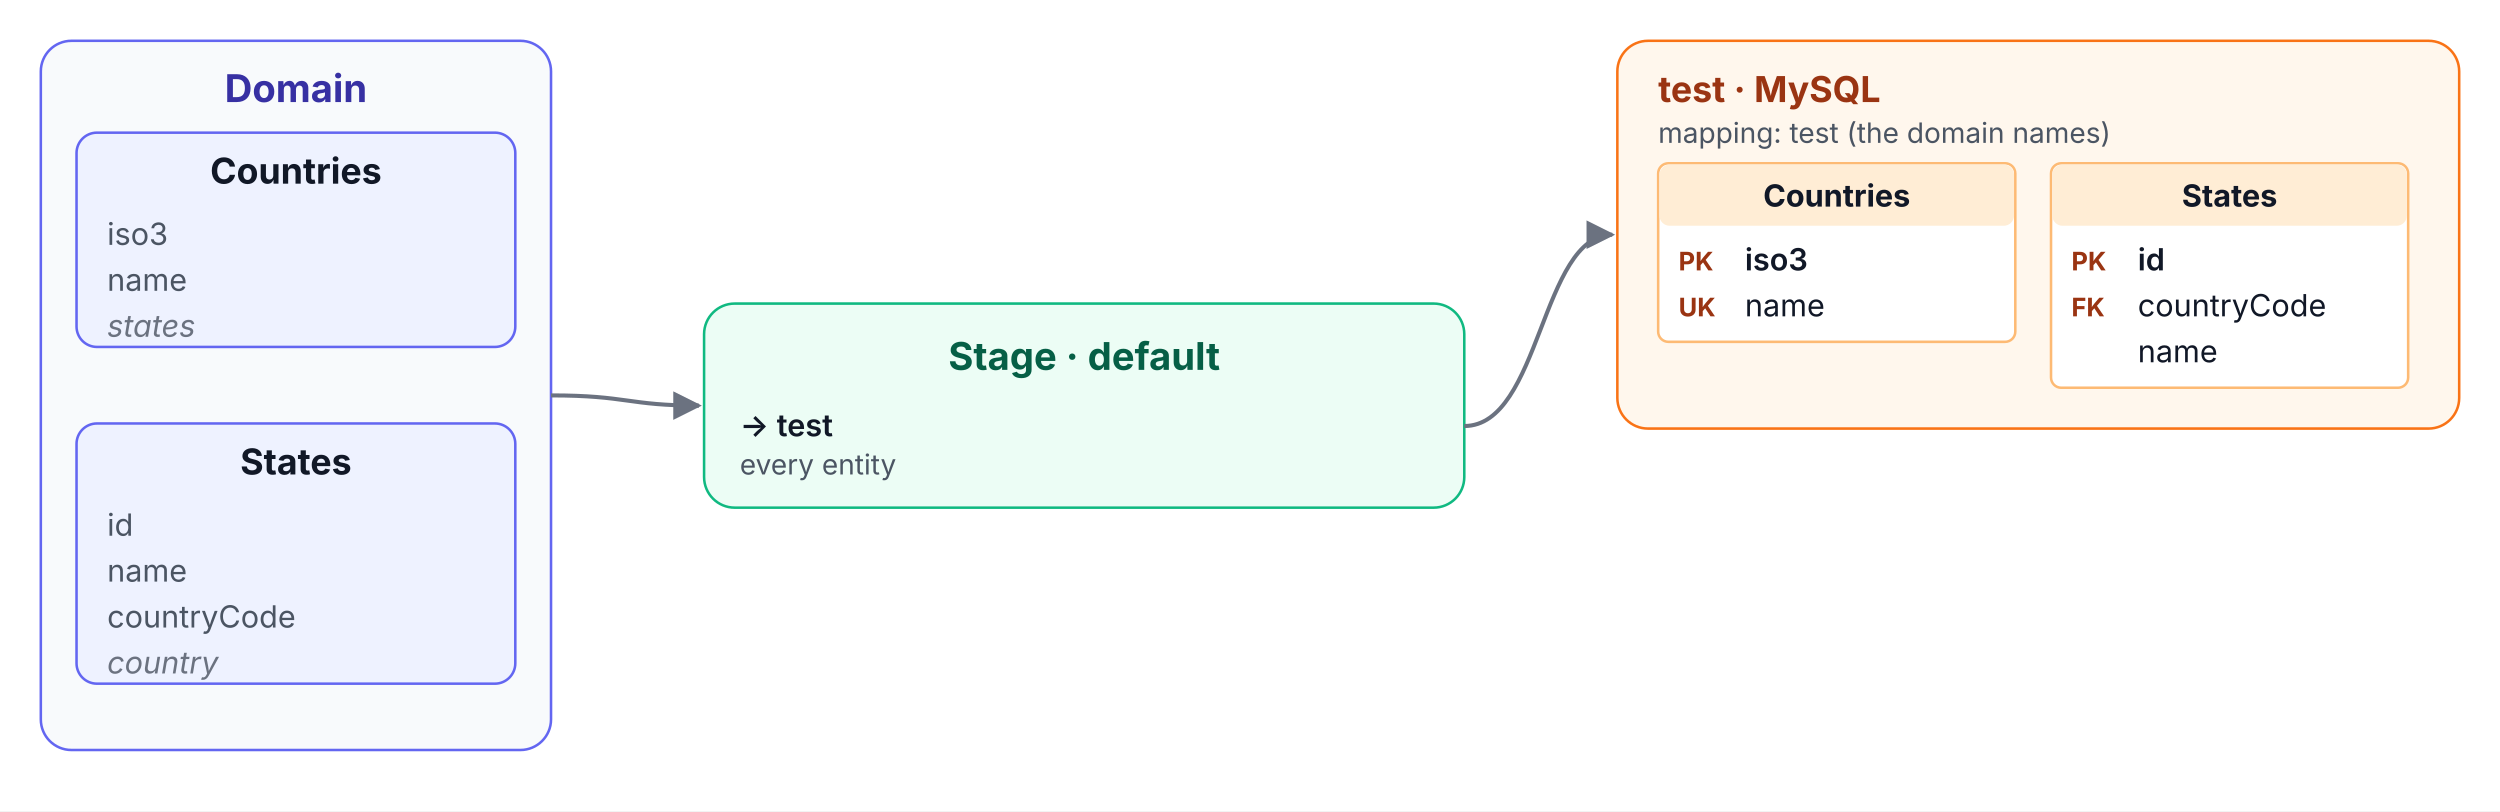
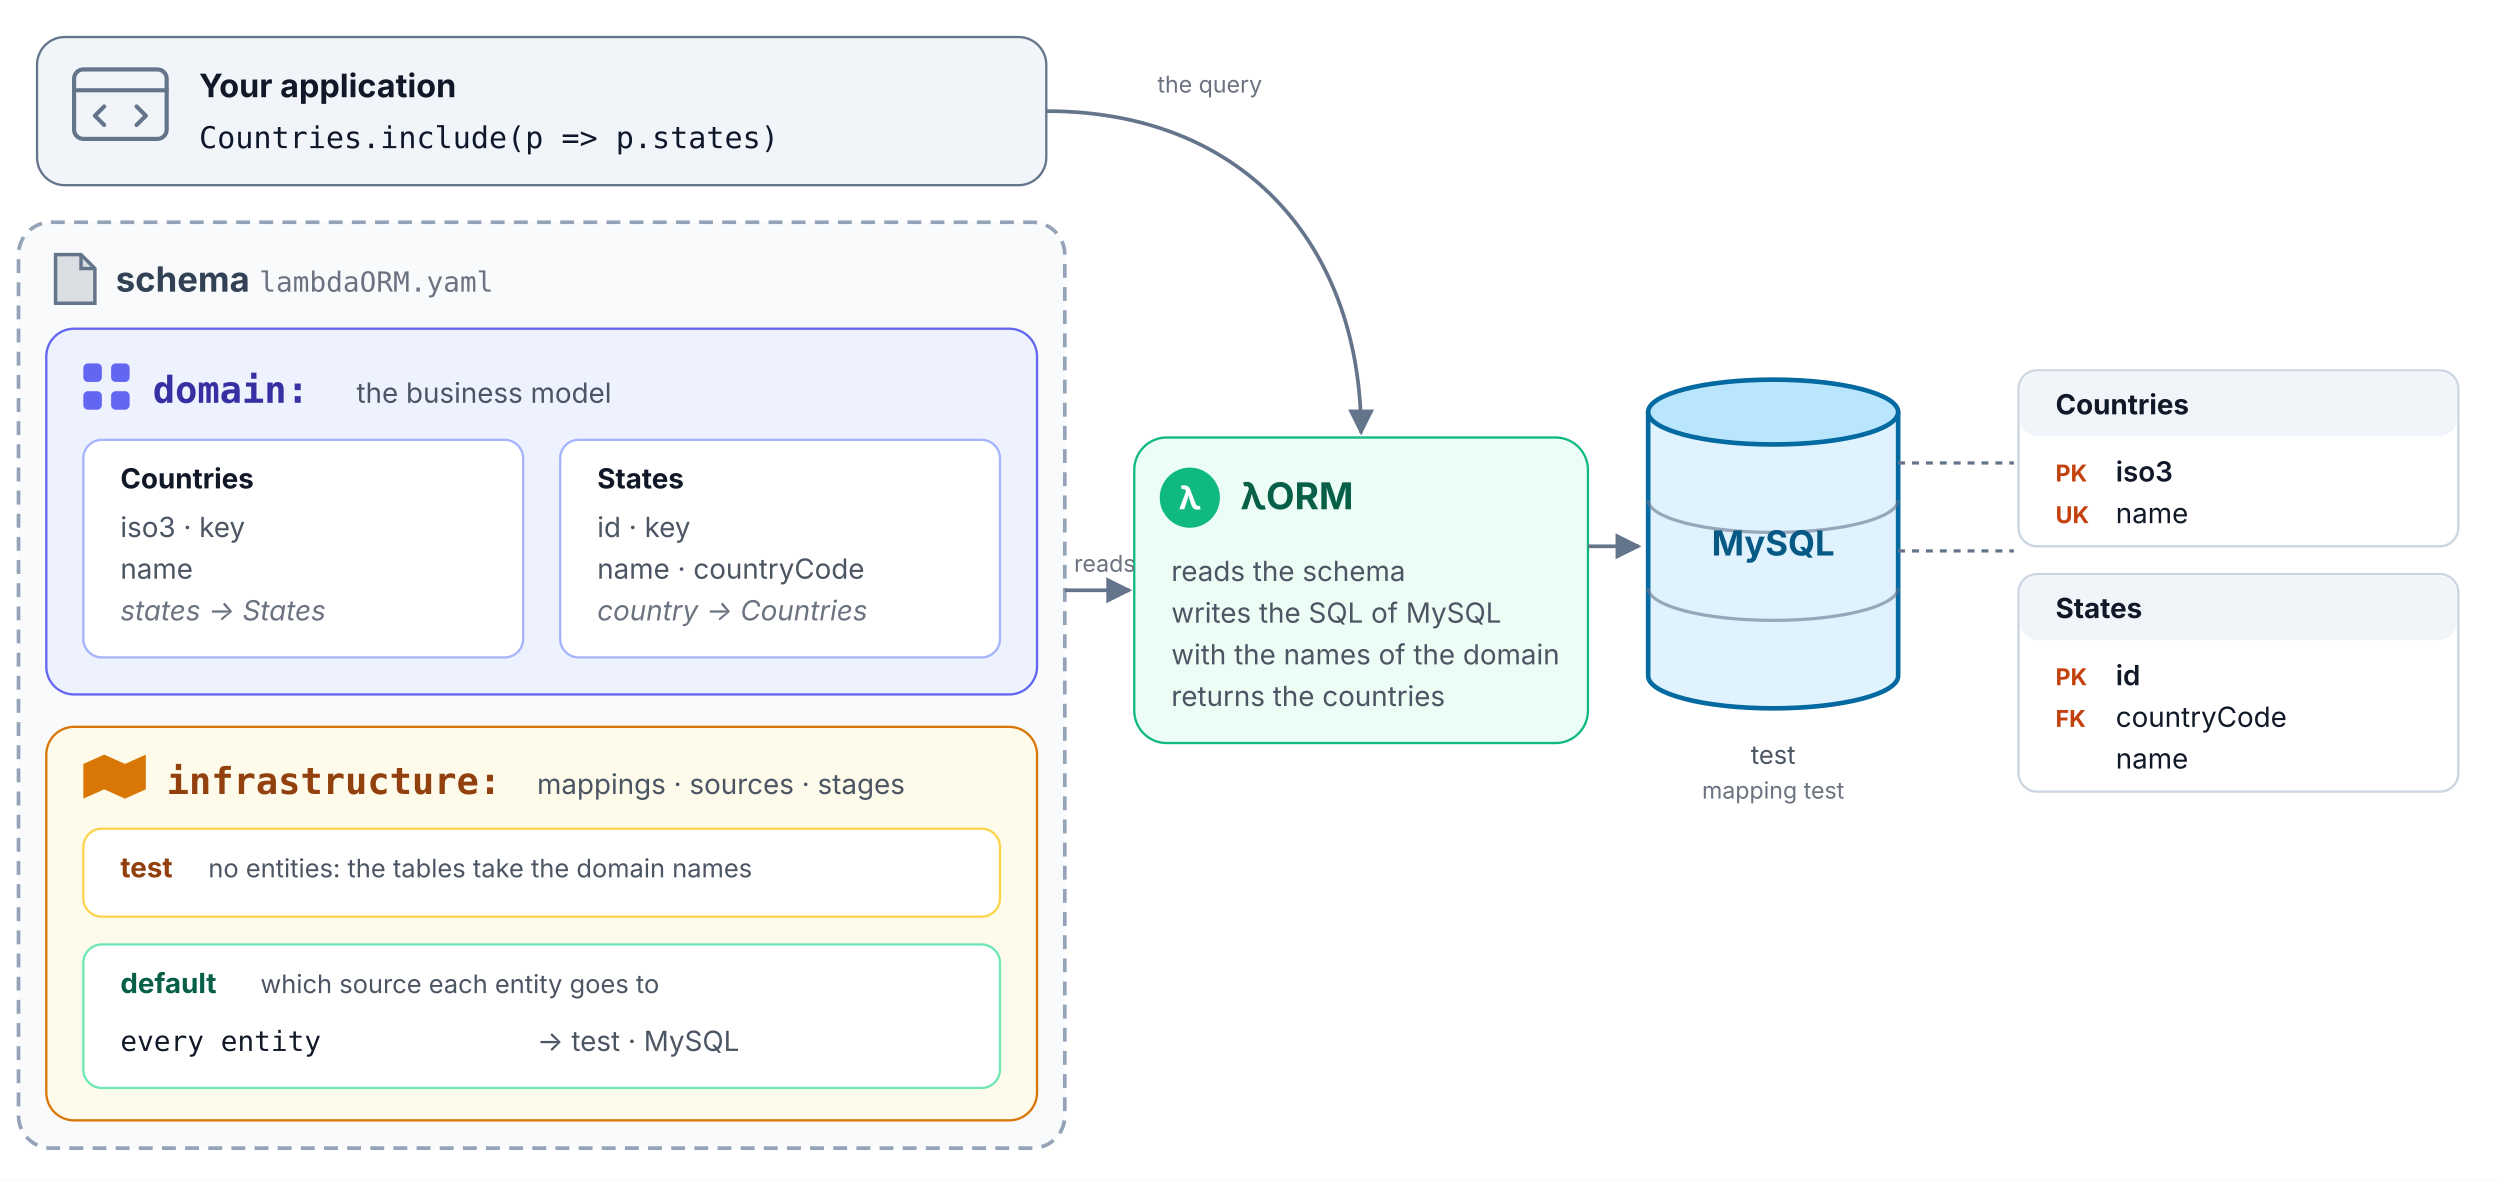
- <svg xmlns="http://www.w3.org/2000/svg" width="980" height="318" viewBox="0 0 980 318" font-family="system-ui, -apple-system, 'Segoe UI', sans-serif">
+ <svg xmlns="http://www.w3.org/2000/svg" width="1080" height="510" viewBox="0 0 1080 510" font-family="system-ui, -apple-system, 'Segoe UI', sans-serif">
  <style>
    .bg { fill: #ffffff } .t { fill: #111827 } .s { fill: #4b5563 } .m { fill: #6b7280 }
-     .dom { fill: #f8fafc; stroke: #6366f1 } .domt { fill: #3730a3 }
-     .ent { fill: #eef2ff; stroke: #6366f1 } .abs { fill: #f5f3ff; stroke: #8b5cf6; stroke-dasharray: 5 3 }
-     .stg { fill: #ecfdf5; stroke: #10b981 } .stgt { fill: #065f46 }
-     .src { fill: #fff7ed; stroke: #f97316 } .srct { fill: #9a3412 }
-     .tbl { fill: #ffffff; stroke: #fdba74 } .tblh { fill: #ffedd5 }
-     .ln { stroke: #6b7280 } .hd { fill: #6b7280 } .ext { stroke: #8b5cf6 }
+     .app { fill: #f1f5f9; stroke: #64748b } .code { fill: #0f172a }
+     .sch { fill: #f8fafc; stroke: #94a3b8 } .scht { fill: #334155 }
+     .dom { fill: #eef2ff; stroke: #6366f1 } .domt { fill: #3730a3 } .chip { fill: #ffffff; stroke: #a5b4fc } .domi { fill: #6366f1 }
+     .abs { fill: #ffffff; stroke: #8b5cf6; stroke-dasharray: 5 3 }
+     .inf { fill: #fffbeb; stroke: #d97706 } .inft { fill: #92400e } .ichip { fill: #ffffff; stroke: #fcd34d } .infi { fill: #d97706 }
+     .stgc { fill: #ffffff; stroke: #6ee7b7 } .stgt { fill: #065f46 }
+     .orm { fill: #ecfdf5; stroke: #10b981 } .ormt { fill: #065f46 } .ormi { fill: #10b981 }
+     .tbl { fill: #ffffff; stroke: #cbd5e1 } .tblh { fill: #f1f5f9 } .key { fill: #c2410c }
+     .ln { stroke: #64748b } .hd { fill: #64748b } .ext { stroke: #8b5cf6 } .exth { fill: #8b5cf6 }
+     .mysql { fill: #e0f2fe; stroke: #0369a1 } .mysqltop { fill: #bae6fd; stroke: #0369a1 } .mysqlt { fill: #075985 }
    @media (prefers-color-scheme: dark) {
      .bg { fill: #0f172a } .t { fill: #e5e7eb } .s { fill: #9ca3af } .m { fill: #9ca3af }
-       .dom { fill: #111827; stroke: #818cf8 } .domt { fill: #a5b4fc }
-       .ent { fill: #1e1b4b; stroke: #818cf8 } .abs { fill: #2e1065; stroke: #a78bfa }
-       .stg { fill: #064e3b; stroke: #34d399 } .stgt { fill: #6ee7b7 }
-       .src { fill: #431407; stroke: #fb923c } .srct { fill: #fdba74 }
-       .tbl { fill: #0f172a; stroke: #c2410c } .tblh { fill: #7c2d12 }
-       .ln { stroke: #9ca3af } .hd { fill: #9ca3af } .ext { stroke: #a78bfa }
+       .app { fill: #1e293b; stroke: #94a3b8 } .code { fill: #e2e8f0 }
+       .sch { fill: #111827; stroke: #64748b } .scht { fill: #cbd5e1 }
+       .dom { fill: #1e1b4b; stroke: #818cf8 } .domt { fill: #a5b4fc } .chip { fill: #0f172a; stroke: #6366f1 } .domi { fill: #818cf8 }
+       .abs { fill: #0f172a; stroke: #a78bfa }
+       .inf { fill: #422006; stroke: #f59e0b } .inft { fill: #fcd34d } .ichip { fill: #0f172a; stroke: #b45309 } .infi { fill: #f59e0b }
+       .stgc { fill: #0f172a; stroke: #059669 } .stgt { fill: #6ee7b7 }
+       .orm { fill: #064e3b; stroke: #34d399 } .ormt { fill: #6ee7b7 } .ormi { fill: #34d399 }
+       .tbl { fill: #0f172a; stroke: #475569 } .tblh { fill: #1e293b } .key { fill: #fb923c }
+       .ln { stroke: #94a3b8 } .hd { fill: #94a3b8 } .ext { stroke: #a78bfa } .exth { fill: #a78bfa }
+       .mysql { fill: #0c4a6e; stroke: #38bdf8 } .mysqltop { fill: #075985; stroke: #38bdf8 } .mysqlt { fill: #e0f2fe }
    }
  </style>
-   <rect class="bg" width="980" height="318" />
+   <rect class="bg" width="1080" height="510" />
  <defs>
    <marker id="a" viewBox="0 0 10 10" refX="9" refY="5" markerWidth="7" markerHeight="7" orient="auto">
      <path class="hd" d="M0 0L10 5L0 10z" />
    </marker>
    <marker id="e" viewBox="0 0 10 10" refX="9" refY="5" markerWidth="8" markerHeight="8" orient="auto">
-       <path d="M0 0L10 5L0 10z" fill="none" stroke="#8b5cf6" />
+       <path class="exth" d="M0 0L10 5L0 10z" />
    </marker>
  </defs>
-   <rect class="dom" x="16" y="16" width="200" height="278" rx="12" />
-   <text class="domt" x="116.0" y="40" text-anchor="middle" font-size="15" font-weight="700">Domain</text>
-   <rect class="ent" x="30" y="52" width="172" height="84" rx="8" />
-   <text class="t" x="116.0" y="72" text-anchor="middle" font-size="14" font-weight="700">Countries</text>
-   <text class="s" x="42" y="96" font-size="12">iso3</text>
-   <text class="s" x="42" y="114" font-size="12">name</text>
-   <text class="m" x="42" y="132" font-size="12" font-style="italic">states</text>
-   <rect class="ent" x="30" y="166" width="172" height="102" rx="8" />
-   <text class="t" x="116.0" y="186" text-anchor="middle" font-size="14" font-weight="700">States</text>
-   <text class="s" x="42" y="210" font-size="12">id</text>
-   <text class="s" x="42" y="228" font-size="12">name</text>
-   <text class="s" x="42" y="246" font-size="12">countryCode</text>
-   <text class="m" x="42" y="264" font-size="12" font-style="italic">country</text>
-   <rect class="stg" x="276" y="119.0" width="298" height="80" rx="12" />
-   <text class="stgt" x="425.0" y="145.0" text-anchor="middle" font-size="15" font-weight="700">Stage · default</text>
-   <text class="t" x="290" y="171.0" font-size="12" font-weight="600">→ test</text>
-   <text class="s" x="290" y="186.0" font-size="11">every entity</text>
-   <rect class="src" x="634" y="16" width="330" height="152" rx="12" />
-   <text class="srct" x="650" y="40" font-size="14" font-weight="700">test · MySQL</text>
-   <text class="s" x="650" y="56" font-size="11">mapping: test (the domain names)</text>
-   <rect class="tbl" x="650" y="64" width="140" height="70" rx="4" />
-   <rect class="tblh" x="650.5" y="64.5" width="139" height="24" rx="4" />
-   <text class="t" x="720.0" y="81" text-anchor="middle" font-size="12" font-weight="700">Countries</text>
-   <text class="srct" x="658" y="106" font-size="10" font-weight="700">PK</text>
-   <text class="t" x="684" y="106" font-size="12" font-weight="600">iso3</text>
-   <text class="srct" x="658" y="124" font-size="10" font-weight="700">UK</text>
-   <text class="t" x="684" y="124" font-size="12">name</text>
-   <rect class="tbl" x="804" y="64" width="140" height="88" rx="4" />
-   <rect class="tblh" x="804.5" y="64.5" width="139" height="24" rx="4" />
-   <text class="t" x="874.0" y="81" text-anchor="middle" font-size="12" font-weight="700">States</text>
-   <text class="srct" x="812" y="106" font-size="10" font-weight="700">PK</text>
-   <text class="t" x="838" y="106" font-size="12" font-weight="600">id</text>
-   <text class="srct" x="812" y="124" font-size="10" font-weight="700">FK</text>
-   <text class="t" x="838" y="124" font-size="12">countryCode</text>
-   <text class="t" x="838" y="142" font-size="12">name</text>
+   <rect class="app" x="16" y="16" width="436" height="64" rx="12" />
+   <g class="ln" fill="none" stroke-width="1.8" stroke-linecap="round" stroke-linejoin="round">
+     <rect x="32" y="30" width="40" height="30" rx="4" />
+     <path d="M32 39H72" />
+     <path d="M45 46l-4 4 4 4M59 46l4 4-4 4" />
+   </g>
+   <text class="t" x="86" y="42" font-size="14" font-weight="700">Your application</text>
+   <text class="code" x="86" y="64" font-size="13" font-family="ui-monospace, Menlo, monospace">Countries.include(p =&gt; p.states)</text>
+   <rect class="sch" x="8" y="96" width="452" height="400" rx="14" stroke-width="1.6" stroke-dasharray="6 4" />
+   <path class="scht" d="M24 110h11l6 6v15H24z" opacity="0.15" />
+   <path d="M24 110h11l6 6v15H24zM35 110v6h6" fill="none" class="ln" stroke-width="1.5" />
+   <text class="scht" x="50" y="126" font-size="15" font-weight="700">schema</text>
+   <text class="m" x="112" y="126" font-size="12" font-family="ui-monospace, Menlo, monospace">lambdaORM.yaml</text>
+   <rect class="dom" x="20" y="142" width="428" height="158" rx="12" />
+   <g class="domi">
+     <rect x="36" y="157" width="8" height="8" rx="2" />
+     <rect x="48" y="157" width="8" height="8" rx="2" />
+     <rect x="36" y="169" width="8" height="8" rx="2" />
+     <rect x="48" y="169" width="8" height="8" rx="2" />
+   </g>
+   <text class="domt" x="66" y="174" font-size="16" font-weight="700" font-family="ui-monospace, Menlo, monospace">domain:</text>
+   <text class="s" x="154" y="174" font-size="12">the business model</text>
+   <rect class="chip" x="36" y="190" width="190" height="94" rx="8" />
+   <text class="t" x="52" y="211" font-size="12" font-weight="700">Countries</text>
+   <text class="s" x="52" y="232" font-size="12">iso3 · key</text>
+   <text class="s" x="52" y="250" font-size="12">name</text>
+   <text class="m" x="52" y="268" font-size="12" font-style="italic">states → States</text>
+   <rect class="chip" x="242" y="190" width="190" height="94" rx="8" />
+   <text class="t" x="258" y="211" font-size="12" font-weight="700">States</text>
+   <text class="s" x="258" y="232" font-size="12">id · key</text>
+   <text class="s" x="258" y="250" font-size="12">name · countryCode</text>
+   <text class="m" x="258" y="268" font-size="12" font-style="italic">country → Countries</text>
+   <rect class="inf" x="20" y="314" width="428" height="170" rx="12" />
+   <path class="infi" d="M36 330l9-4 9 4 9-4v15l-9 4-9-4-9 4z" />
+   <text class="inft" x="72" y="343" font-size="16" font-weight="700" font-family="ui-monospace, Menlo, monospace">infrastructure:</text>
+   <text class="s" x="232" y="343" font-size="12">mappings · sources · stages</text>
+   <rect class="ichip" x="36" y="358" width="396" height="38" rx="8" />
+   <text class="inft" x="52" y="379" font-size="12" font-weight="700">test</text>
+   <text class="s" x="90.0" y="379" font-size="11">no entities: the tables take the domain names</text>
+   <rect class="stgc" x="36" y="408" width="396" height="62" rx="8" />
+   <text class="stgt" x="52" y="429" font-size="12" font-weight="700">default</text>
+   <text class="s" x="112.5" y="429" font-size="11">which source each entity goes to</text>
+   <text class="t" x="52" y="454" font-size="12" font-family="ui-monospace, Menlo, monospace">every entity</text>
+   <text class="s" x="232" y="454" font-size="12">→ test · MySQL</text>
+   <rect class="orm" x="490" y="189.0" width="196" height="132" rx="14" />
+   <circle class="ormi" cx="514" cy="215.0" r="13" />
+   <text x="514" y="220.0" text-anchor="middle" font-size="14" font-weight="700" fill="#ffffff">λ</text>
+   <text class="ormt" x="536" y="220.0" font-size="16" font-weight="700">λORM</text>
+   <text class="s" x="506" y="251.0" font-size="12">reads the schema</text>
+   <text class="s" x="506" y="269.0" font-size="12">writes the SQL of MySQL</text>
+   <text class="s" x="506" y="287.0" font-size="12">with the names of the domain</text>
+   <text class="s" x="506" y="305.0" font-size="12">returns the countries</text>
+   <g stroke-width="2">
+     <path class="mysql" d="M712 178.0V292.0A54 14 0 0 0 820 292.0V178.0" />
+     <path class="ln" d="M712 216.0A54 14 0 0 0 820 216.0M712 254.0A54 14 0 0 0 820 254.0" fill="none" stroke-width="1.4" opacity="0.6" />
+     <ellipse class="mysqltop" cx="766" cy="178.0" rx="54" ry="14" />
+   </g>
+   <text class="mysqlt" x="766" y="240.0" text-anchor="middle" font-size="15" font-weight="700">MySQL</text>
+   <text class="s" x="766" y="330.0" text-anchor="middle" font-size="11">test</text>
+   <text class="m" x="766" y="345.0" text-anchor="middle" font-size="10">mapping test</text>
+   <rect class="tbl" x="872" y="160.0" width="190" height="76" rx="8" />
+   <rect class="tblh" x="872.5" y="160.5" width="189" height="28" rx="8" />
+   <text class="t" x="888" y="179.0" font-size="12" font-weight="700">Countries</text>
+   <text class="key" x="888" y="208.0" font-size="10" font-weight="700">PK</text>
+   <text class="t" x="914" y="208.0" font-size="12" font-weight="600">iso3</text>
+   <text class="key" x="888" y="226.0" font-size="10" font-weight="700">UK</text>
+   <text class="t" x="914" y="226.0" font-size="12">name</text>
+   <path class="ln" d="M820 200.0H870" stroke-width="1.4" stroke-dasharray="3 3" fill="none" />
+   <rect class="tbl" x="872" y="248.0" width="190" height="94" rx="8" />
+   <rect class="tblh" x="872.5" y="248.5" width="189" height="28" rx="8" />
+   <text class="t" x="888" y="267.0" font-size="12" font-weight="700">States</text>
+   <text class="key" x="888" y="296.0" font-size="10" font-weight="700">PK</text>
+   <text class="t" x="914" y="296.0" font-size="12" font-weight="600">id</text>
+   <text class="key" x="888" y="314.0" font-size="10" font-weight="700">FK</text>
+   <text class="t" x="914" y="314.0" font-size="12">countryCode</text>
+   <text class="t" x="914" y="332.0" font-size="12">name</text>
+   <path class="ln" d="M820 238.0H870" stroke-width="1.4" stroke-dasharray="3 3" fill="none" />
  <g class="ln" stroke-width="1.6" fill="none" marker-end="url(#a)">
-     <path d="M216 155.0C246 155.0 246 159.0 274 159.0" />
-     <path d="M574 167.0C604 167.0 604 92.0 632 92.0" />
+     <path d="M452 48C540 48 588 109.0 588 187.0" />
+     <path d="M460 255.0H488" />
+     <path d="M686 236.0H708" />
  </g>
+   <text class="m" x="500" y="40" font-size="10">the query</text>
+   <text class="m" x="464" y="247.0" font-size="10">reads</text>
</svg>
